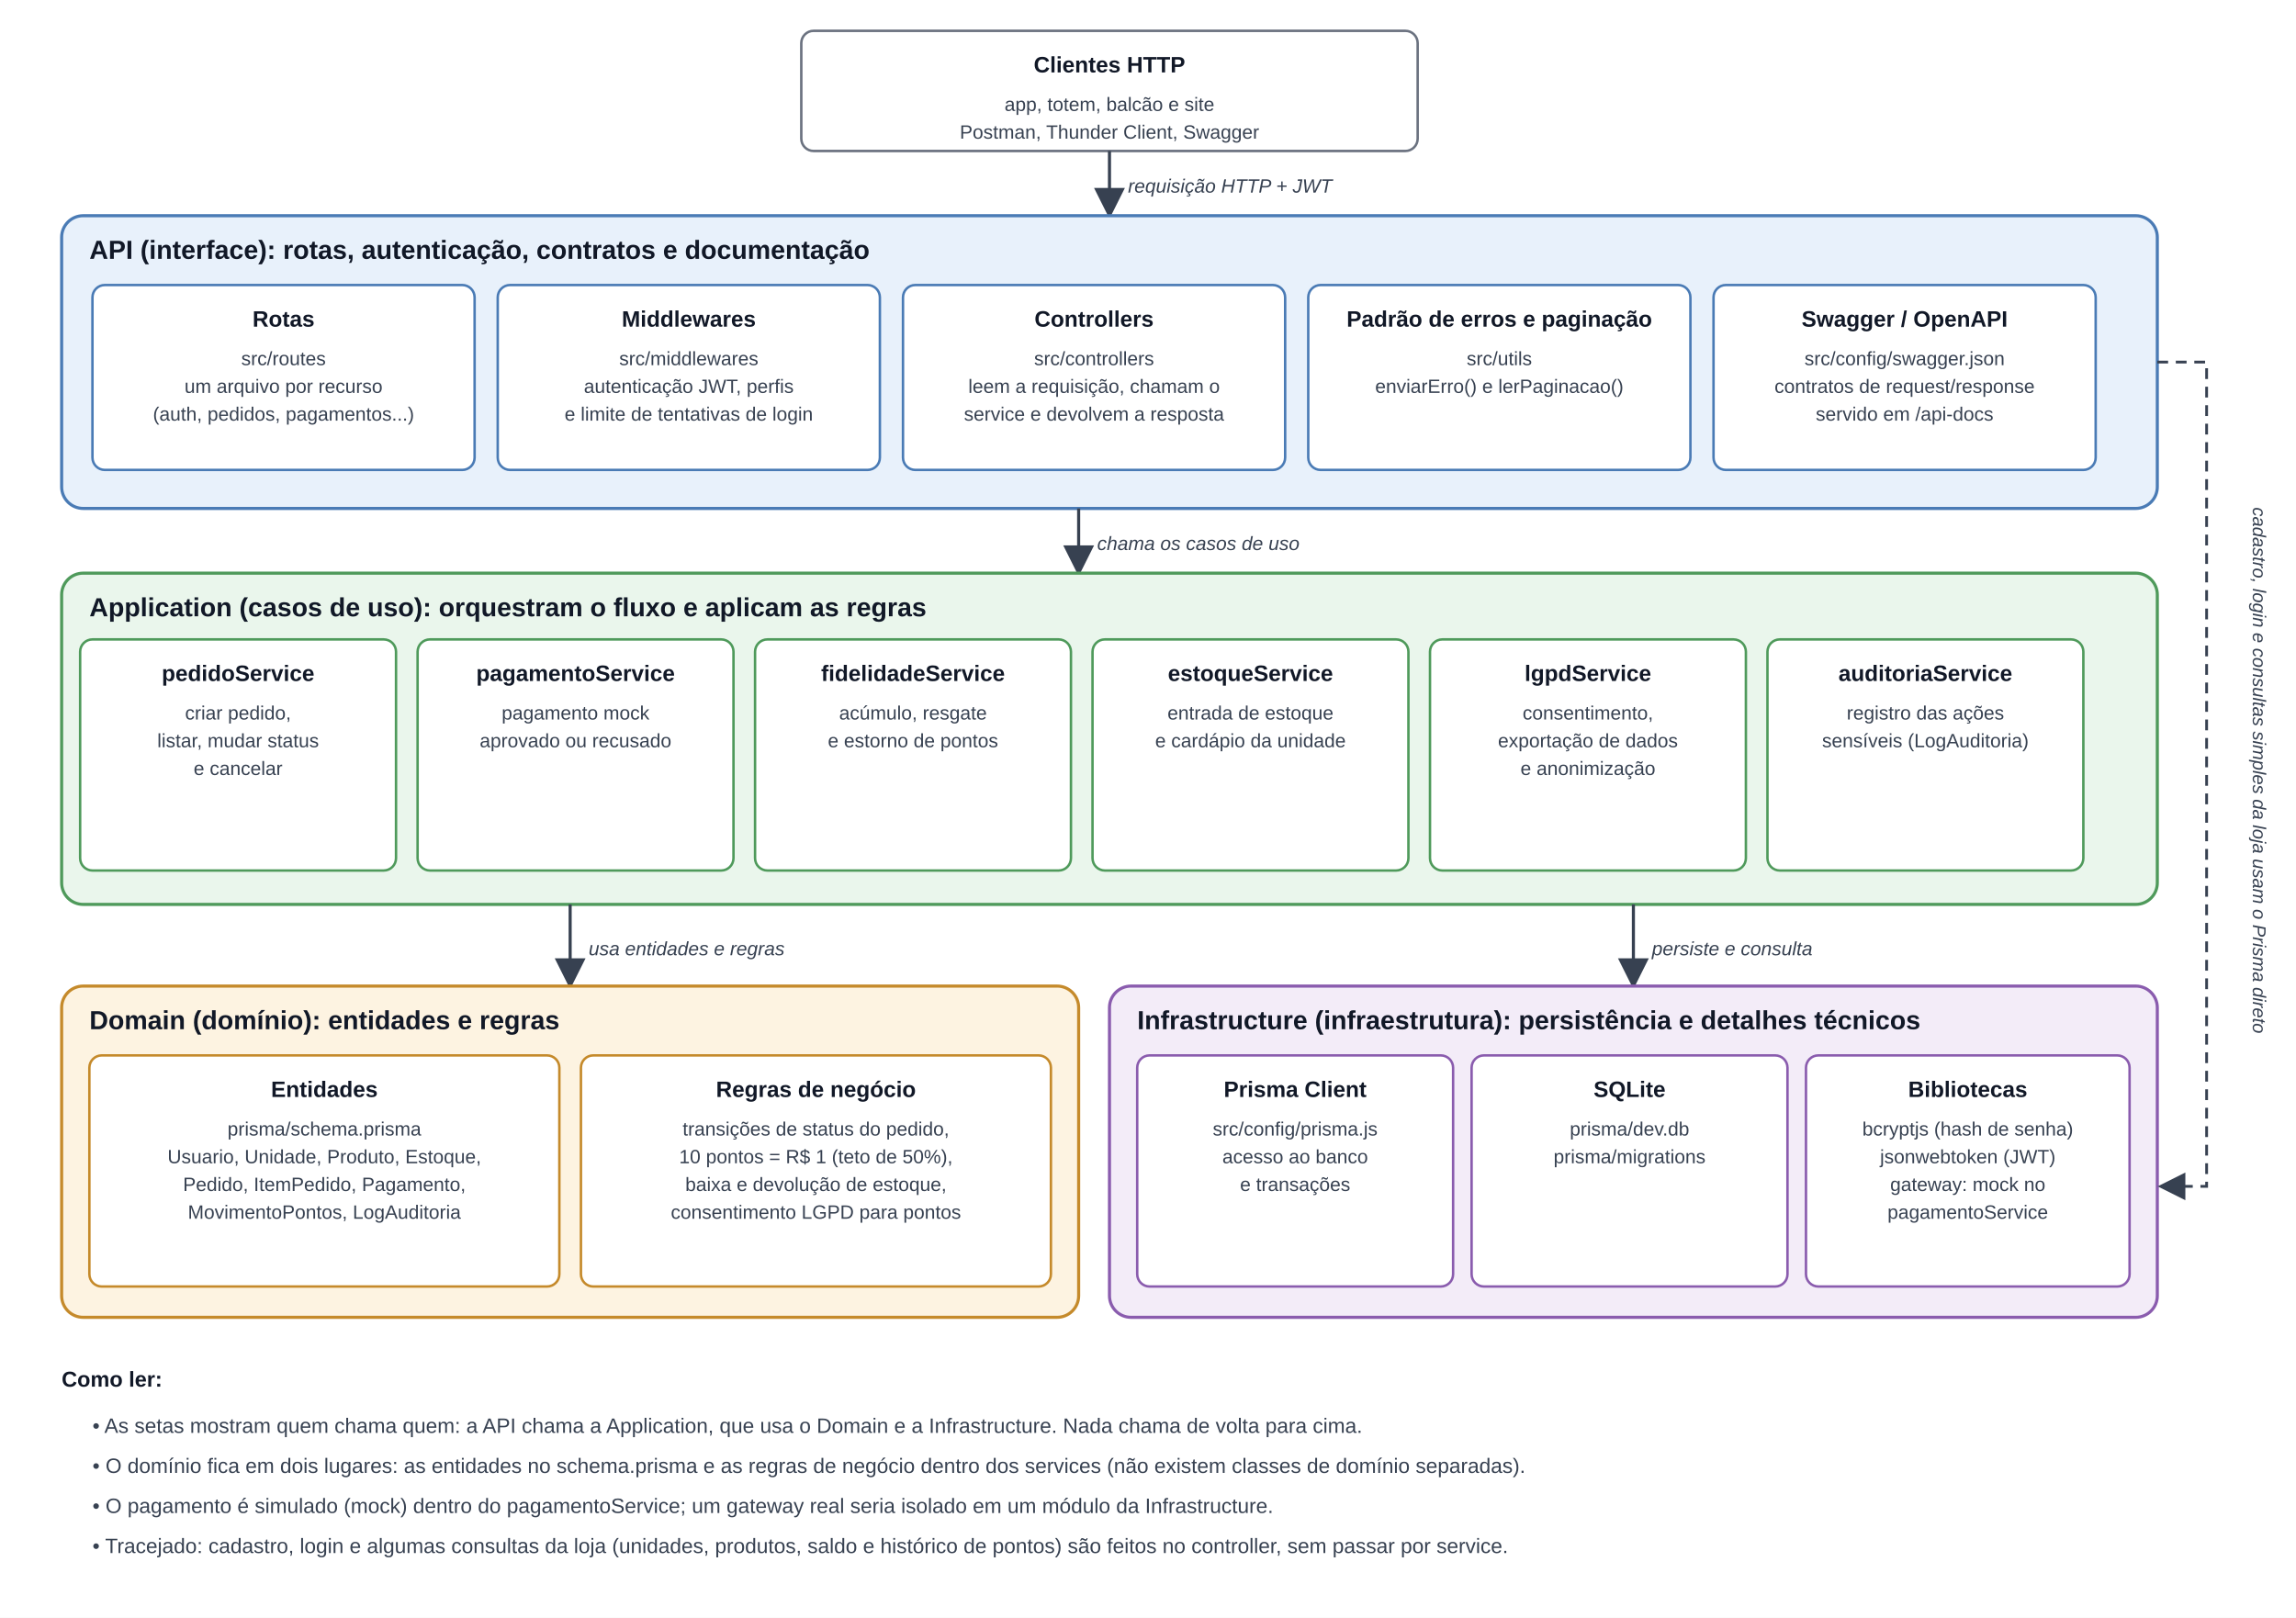
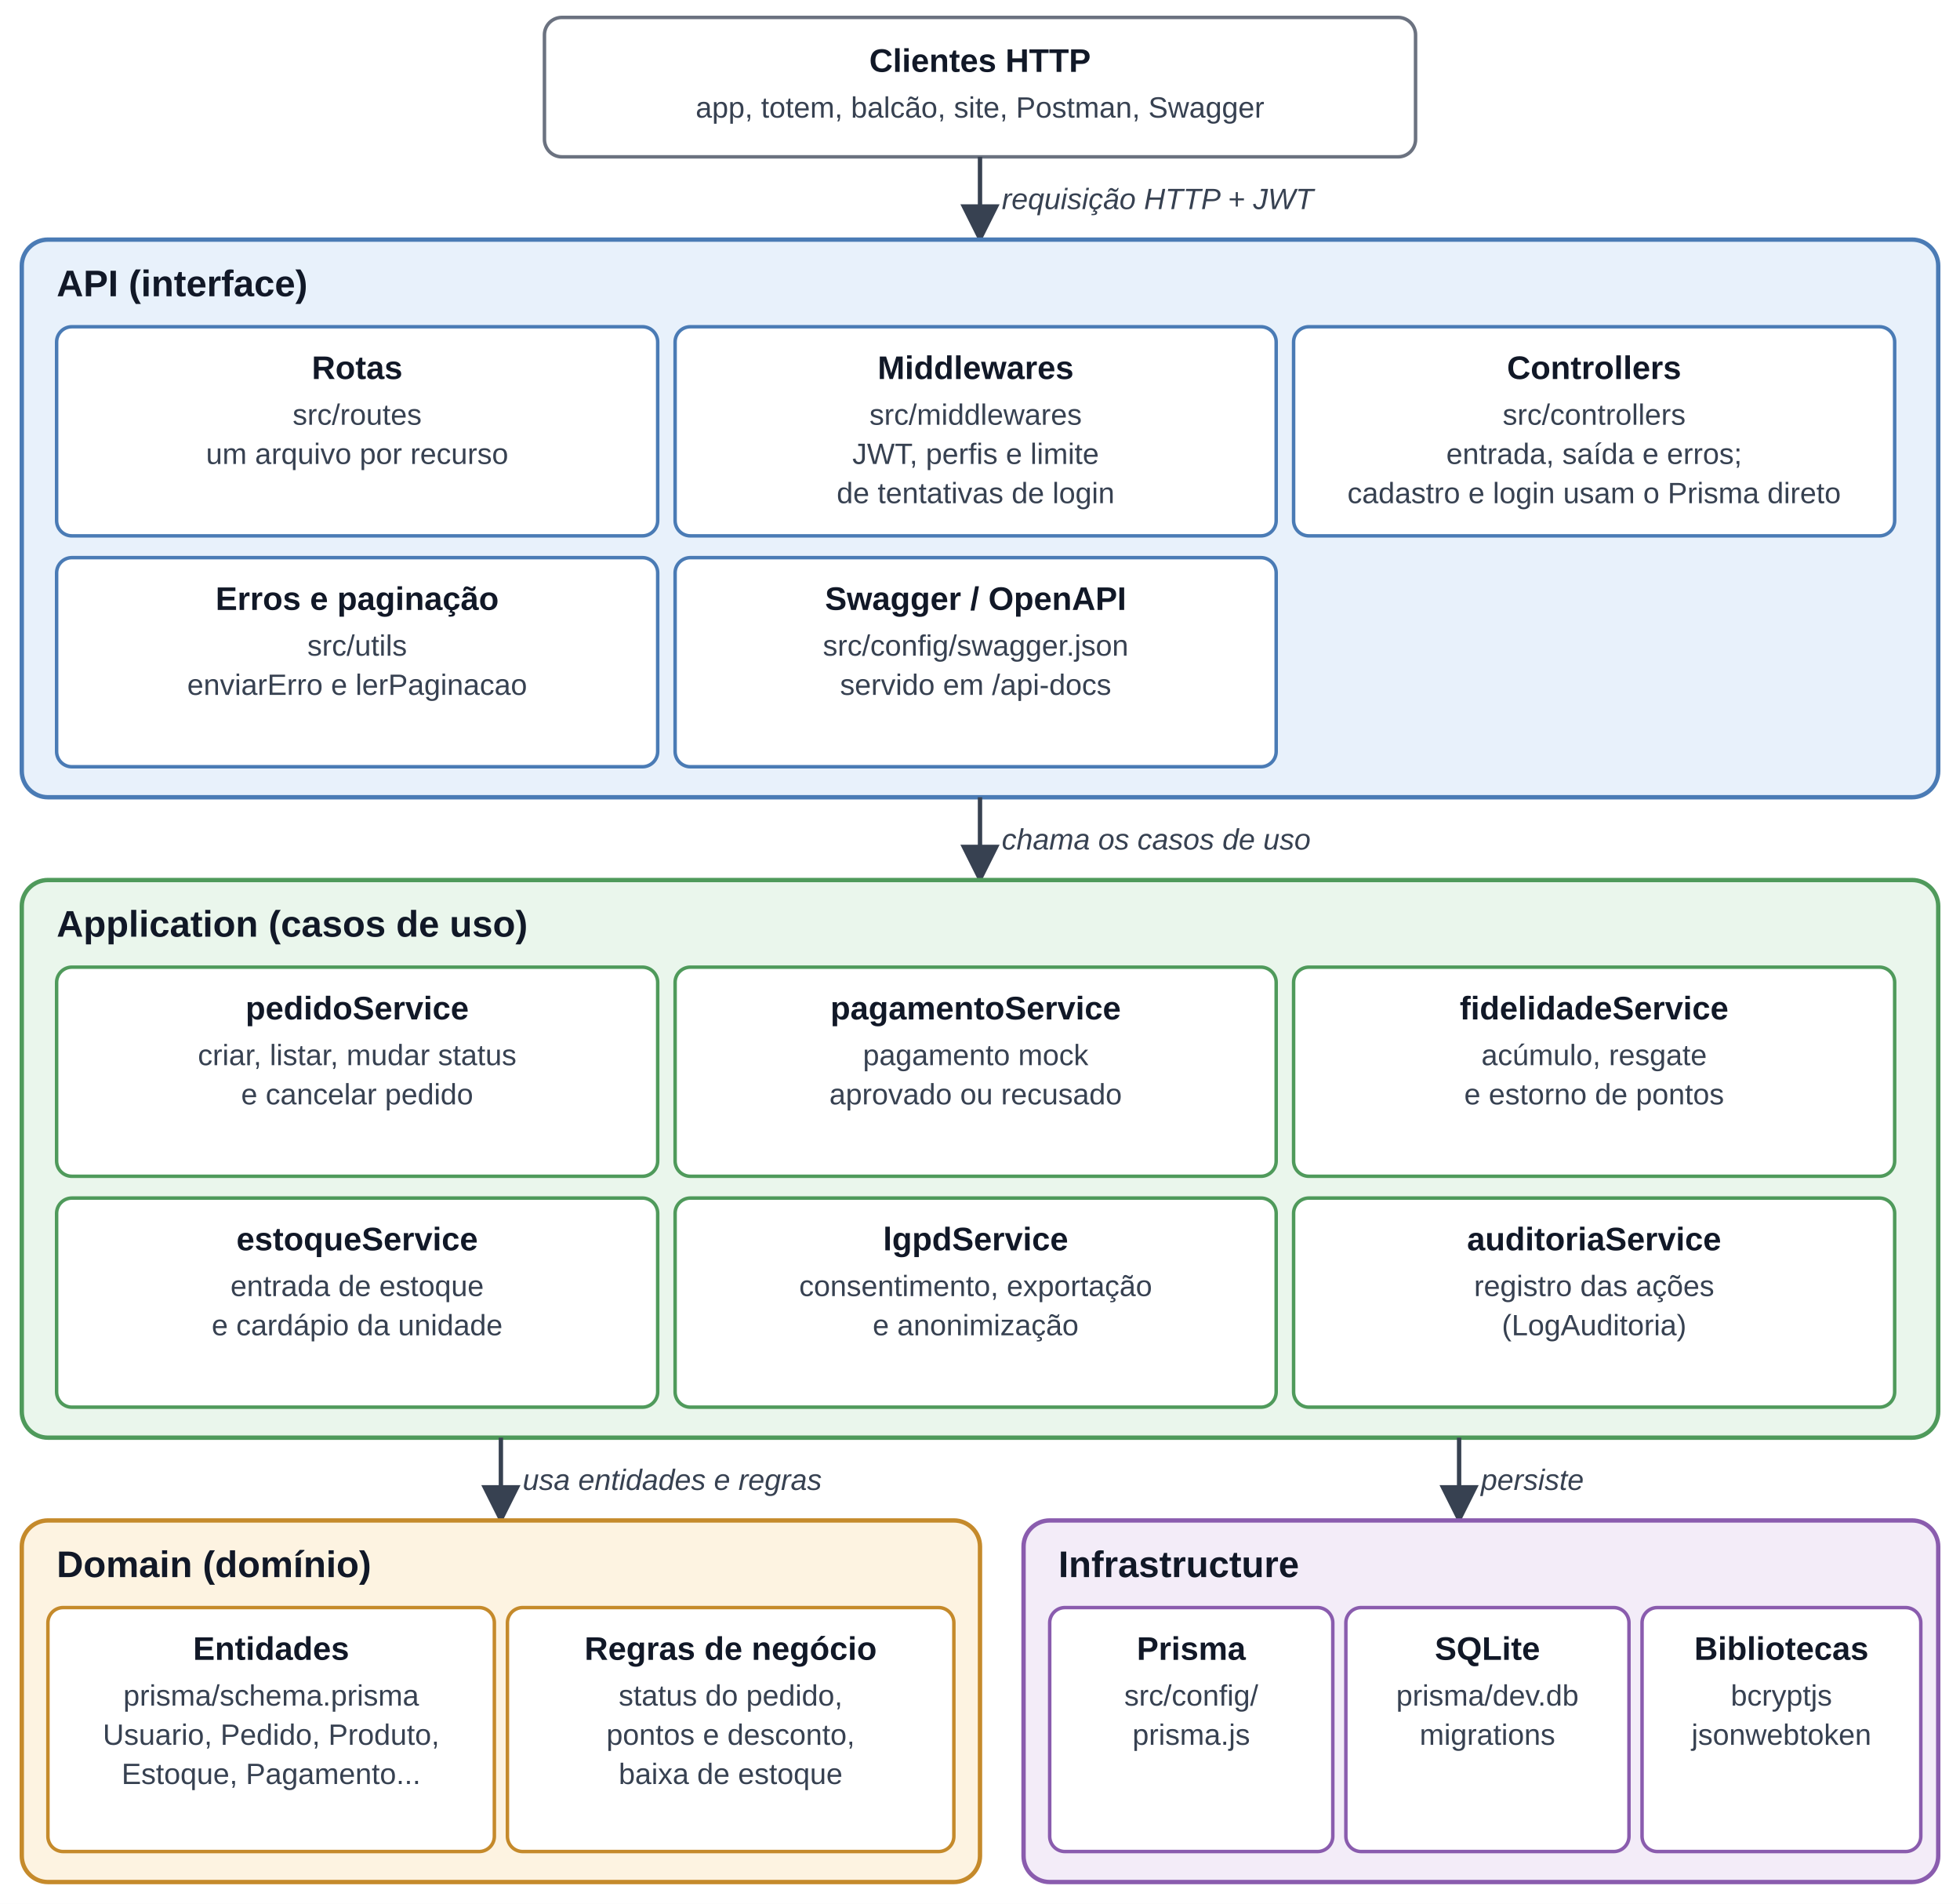
- <svg xmlns="http://www.w3.org/2000/svg" width="1490" height="1050" viewBox="0 0 1490 1050" font-family="Arial, Helvetica, sans-serif">
+ <svg xmlns="http://www.w3.org/2000/svg" width="900" height="874" viewBox="0 0 900 874" font-family="Arial, Helvetica, sans-serif">
  <defs>
-     <marker id="seta" viewBox="0 0 10 10" refX="9" refY="5" markerWidth="10" markerHeight="10" orient="auto">
+     <marker id="seta" viewBox="0 0 10 10" refX="9" refY="5" markerWidth="9" markerHeight="9" orient="auto">
      <path d="M0,0 L10,5 L0,10 z" fill="#374151" />
    </marker>
  </defs>
-   <rect width="1490" height="1050" fill="#ffffff" />
-   <rect x="520" y="20" width="400" height="78" rx="8" fill="#ffffff" stroke="#6b7280" stroke-width="1.6" />
-   <text x="720.0" y="47" text-anchor="middle" font-size="14.5" font-weight="bold" fill="#111827">Clientes HTTP</text>
-   <text x="720.0" y="72" text-anchor="middle" font-size="12.5" fill="#374151">app, totem, balcão e site</text>
-   <text x="720.0" y="90" text-anchor="middle" font-size="12.5" fill="#374151">Postman, Thunder Client, Swagger</text>
-   <line x1="720" y1="98" x2="720" y2="140" stroke="#374151" stroke-width="2" marker-end="url(#seta)" />
-   <text x="732" y="125" font-size="12.5" font-style="italic" fill="#374151">requisição HTTP + JWT</text>
-   <rect x="40" y="140" width="1360" height="190" rx="14" fill="#e8f1fb" stroke="#4a7bb5" stroke-width="2" />
-   <text x="58" y="168" font-size="17" font-weight="bold" fill="#111827">API (interface): rotas, autenticação, contratos e documentação</text>
-   <rect x="60" y="185" width="248" height="120" rx="8" fill="#ffffff" stroke="#4a7bb5" stroke-width="1.6" />
-   <text x="184.0" y="212" text-anchor="middle" font-size="14.5" font-weight="bold" fill="#111827">Rotas</text>
-   <text x="184.0" y="237" text-anchor="middle" font-size="12.5" fill="#374151">src/routes</text>
-   <text x="184.0" y="255" text-anchor="middle" font-size="12.5" fill="#374151">um arquivo por recurso</text>
-   <text x="184.0" y="273" text-anchor="middle" font-size="12.5" fill="#374151">(auth, pedidos, pagamentos...)</text>
-   <rect x="323" y="185" width="248" height="120" rx="8" fill="#ffffff" stroke="#4a7bb5" stroke-width="1.6" />
-   <text x="447.0" y="212" text-anchor="middle" font-size="14.5" font-weight="bold" fill="#111827">Middlewares</text>
-   <text x="447.0" y="237" text-anchor="middle" font-size="12.5" fill="#374151">src/middlewares</text>
-   <text x="447.0" y="255" text-anchor="middle" font-size="12.5" fill="#374151">autenticação JWT, perfis</text>
-   <text x="447.0" y="273" text-anchor="middle" font-size="12.5" fill="#374151">e limite de tentativas de login</text>
-   <rect x="586" y="185" width="248" height="120" rx="8" fill="#ffffff" stroke="#4a7bb5" stroke-width="1.6" />
-   <text x="710.0" y="212" text-anchor="middle" font-size="14.5" font-weight="bold" fill="#111827">Controllers</text>
-   <text x="710.0" y="237" text-anchor="middle" font-size="12.5" fill="#374151">src/controllers</text>
-   <text x="710.0" y="255" text-anchor="middle" font-size="12.5" fill="#374151">leem a requisição, chamam o</text>
-   <text x="710.0" y="273" text-anchor="middle" font-size="12.5" fill="#374151">service e devolvem a resposta</text>
-   <rect x="849" y="185" width="248" height="120" rx="8" fill="#ffffff" stroke="#4a7bb5" stroke-width="1.6" />
-   <text x="973.0" y="212" text-anchor="middle" font-size="14.5" font-weight="bold" fill="#111827">Padrão de erros e paginação</text>
-   <text x="973.0" y="237" text-anchor="middle" font-size="12.5" fill="#374151">src/utils</text>
-   <text x="973.0" y="255" text-anchor="middle" font-size="12.5" fill="#374151">enviarErro() e lerPaginacao()</text>
-   <rect x="1112" y="185" width="248" height="120" rx="8" fill="#ffffff" stroke="#4a7bb5" stroke-width="1.6" />
-   <text x="1236.0" y="212" text-anchor="middle" font-size="14.5" font-weight="bold" fill="#111827">Swagger / OpenAPI</text>
-   <text x="1236.0" y="237" text-anchor="middle" font-size="12.5" fill="#374151">src/config/swagger.json</text>
-   <text x="1236.0" y="255" text-anchor="middle" font-size="12.5" fill="#374151">contratos de request/response</text>
-   <text x="1236.0" y="273" text-anchor="middle" font-size="12.5" fill="#374151">servido em /api-docs</text>
-   <line x1="700" y1="330" x2="700" y2="372" stroke="#374151" stroke-width="2" marker-end="url(#seta)" />
-   <text x="712" y="357" font-size="12.5" font-style="italic" fill="#374151">chama os casos de uso</text>
-   <rect x="40" y="372" width="1360" height="215" rx="14" fill="#eaf6ec" stroke="#4f9a5b" stroke-width="2" />
-   <text x="58" y="400" font-size="17" font-weight="bold" fill="#111827">Application (casos de uso): orquestram o fluxo e aplicam as regras</text>
-   <rect x="52" y="415" width="205" height="150" rx="8" fill="#ffffff" stroke="#4f9a5b" stroke-width="1.6" />
-   <text x="154.5" y="442" text-anchor="middle" font-size="14.5" font-weight="bold" fill="#111827">pedidoService</text>
-   <text x="154.5" y="467" text-anchor="middle" font-size="12.5" fill="#374151">criar pedido,</text>
-   <text x="154.5" y="485" text-anchor="middle" font-size="12.5" fill="#374151">listar, mudar status</text>
-   <text x="154.5" y="503" text-anchor="middle" font-size="12.5" fill="#374151">e cancelar</text>
-   <rect x="271" y="415" width="205" height="150" rx="8" fill="#ffffff" stroke="#4f9a5b" stroke-width="1.6" />
-   <text x="373.5" y="442" text-anchor="middle" font-size="14.5" font-weight="bold" fill="#111827">pagamentoService</text>
-   <text x="373.5" y="467" text-anchor="middle" font-size="12.5" fill="#374151">pagamento mock</text>
-   <text x="373.5" y="485" text-anchor="middle" font-size="12.5" fill="#374151">aprovado ou recusado</text>
-   <rect x="490" y="415" width="205" height="150" rx="8" fill="#ffffff" stroke="#4f9a5b" stroke-width="1.6" />
-   <text x="592.5" y="442" text-anchor="middle" font-size="14.5" font-weight="bold" fill="#111827">fidelidadeService</text>
-   <text x="592.5" y="467" text-anchor="middle" font-size="12.5" fill="#374151">acúmulo, resgate</text>
-   <text x="592.5" y="485" text-anchor="middle" font-size="12.5" fill="#374151">e estorno de pontos</text>
-   <rect x="709" y="415" width="205" height="150" rx="8" fill="#ffffff" stroke="#4f9a5b" stroke-width="1.6" />
-   <text x="811.5" y="442" text-anchor="middle" font-size="14.5" font-weight="bold" fill="#111827">estoqueService</text>
-   <text x="811.5" y="467" text-anchor="middle" font-size="12.5" fill="#374151">entrada de estoque</text>
-   <text x="811.5" y="485" text-anchor="middle" font-size="12.5" fill="#374151">e cardápio da unidade</text>
-   <rect x="928" y="415" width="205" height="150" rx="8" fill="#ffffff" stroke="#4f9a5b" stroke-width="1.6" />
-   <text x="1030.5" y="442" text-anchor="middle" font-size="14.5" font-weight="bold" fill="#111827">lgpdService</text>
-   <text x="1030.5" y="467" text-anchor="middle" font-size="12.5" fill="#374151">consentimento,</text>
-   <text x="1030.5" y="485" text-anchor="middle" font-size="12.5" fill="#374151">exportação de dados</text>
-   <text x="1030.5" y="503" text-anchor="middle" font-size="12.5" fill="#374151">e anonimização</text>
-   <rect x="1147" y="415" width="205" height="150" rx="8" fill="#ffffff" stroke="#4f9a5b" stroke-width="1.6" />
-   <text x="1249.5" y="442" text-anchor="middle" font-size="14.5" font-weight="bold" fill="#111827">auditoriaService</text>
-   <text x="1249.5" y="467" text-anchor="middle" font-size="12.5" fill="#374151">registro das ações</text>
-   <text x="1249.5" y="485" text-anchor="middle" font-size="12.5" fill="#374151">sensíveis (LogAuditoria)</text>
-   <line x1="370" y1="587" x2="370" y2="640" stroke="#374151" stroke-width="2" marker-end="url(#seta)" />
-   <text x="382" y="620" font-size="12.5" font-style="italic" fill="#374151">usa entidades e regras</text>
-   <line x1="1060" y1="587" x2="1060" y2="640" stroke="#374151" stroke-width="2" marker-end="url(#seta)" />
-   <text x="1072" y="620" font-size="12.5" font-style="italic" fill="#374151">persiste e consulta</text>
-   <rect x="40" y="640" width="660" height="215" rx="14" fill="#fdf3e1" stroke="#c58a2b" stroke-width="2" />
-   <text x="58" y="668" font-size="17" font-weight="bold" fill="#111827">Domain (domínio): entidades e regras</text>
-   <rect x="58" y="685" width="305" height="150" rx="8" fill="#ffffff" stroke="#c58a2b" stroke-width="1.6" />
-   <text x="210.5" y="712" text-anchor="middle" font-size="14.5" font-weight="bold" fill="#111827">Entidades</text>
-   <text x="210.5" y="737" text-anchor="middle" font-size="12.5" fill="#374151">prisma/schema.prisma</text>
-   <text x="210.5" y="755" text-anchor="middle" font-size="12.5" fill="#374151">Usuario, Unidade, Produto, Estoque,</text>
-   <text x="210.5" y="773" text-anchor="middle" font-size="12.5" fill="#374151">Pedido, ItemPedido, Pagamento,</text>
-   <text x="210.5" y="791" text-anchor="middle" font-size="12.5" fill="#374151">MovimentoPontos, LogAuditoria</text>
-   <rect x="377" y="685" width="305" height="150" rx="8" fill="#ffffff" stroke="#c58a2b" stroke-width="1.6" />
-   <text x="529.5" y="712" text-anchor="middle" font-size="14.5" font-weight="bold" fill="#111827">Regras de negócio</text>
-   <text x="529.5" y="737" text-anchor="middle" font-size="12.5" fill="#374151">transições de status do pedido,</text>
-   <text x="529.5" y="755" text-anchor="middle" font-size="12.5" fill="#374151">10 pontos = R$ 1 (teto de 50%),</text>
-   <text x="529.5" y="773" text-anchor="middle" font-size="12.5" fill="#374151">baixa e devolução de estoque,</text>
-   <text x="529.5" y="791" text-anchor="middle" font-size="12.5" fill="#374151">consentimento LGPD para pontos</text>
-   <rect x="720" y="640" width="680" height="215" rx="14" fill="#f3ecf8" stroke="#8a5cae" stroke-width="2" />
-   <text x="738" y="668" font-size="17" font-weight="bold" fill="#111827">Infrastructure (infraestrutura): persistência e detalhes técnicos</text>
-   <rect x="738" y="685" width="205" height="150" rx="8" fill="#ffffff" stroke="#8a5cae" stroke-width="1.6" />
-   <text x="840.5" y="712" text-anchor="middle" font-size="14.5" font-weight="bold" fill="#111827">Prisma Client</text>
-   <text x="840.5" y="737" text-anchor="middle" font-size="12.5" fill="#374151">src/config/prisma.js</text>
-   <text x="840.5" y="755" text-anchor="middle" font-size="12.5" fill="#374151">acesso ao banco</text>
-   <text x="840.5" y="773" text-anchor="middle" font-size="12.5" fill="#374151">e transações</text>
-   <rect x="955" y="685" width="205" height="150" rx="8" fill="#ffffff" stroke="#8a5cae" stroke-width="1.6" />
-   <text x="1057.5" y="712" text-anchor="middle" font-size="14.5" font-weight="bold" fill="#111827">SQLite</text>
-   <text x="1057.5" y="737" text-anchor="middle" font-size="12.5" fill="#374151">prisma/dev.db</text>
-   <text x="1057.5" y="755" text-anchor="middle" font-size="12.5" fill="#374151">prisma/migrations</text>
-   <rect x="1172" y="685" width="210" height="150" rx="8" fill="#ffffff" stroke="#8a5cae" stroke-width="1.6" />
-   <text x="1277.0" y="712" text-anchor="middle" font-size="14.5" font-weight="bold" fill="#111827">Bibliotecas</text>
-   <text x="1277.0" y="737" text-anchor="middle" font-size="12.5" fill="#374151">bcryptjs (hash de senha)</text>
-   <text x="1277.0" y="755" text-anchor="middle" font-size="12.5" fill="#374151">jsonwebtoken (JWT)</text>
-   <text x="1277.0" y="773" text-anchor="middle" font-size="12.5" fill="#374151">gateway: mock no</text>
-   <text x="1277.0" y="791" text-anchor="middle" font-size="12.5" fill="#374151">pagamentoService</text>
-   <path d="M 1400 235 L 1432 235 L 1432 770 L 1402 770" fill="none" stroke="#374151" stroke-width="1.8" stroke-dasharray="7,5" marker-end="url(#seta)" />
-   <text transform="translate(1462,500) rotate(90)" text-anchor="middle" font-size="12" font-style="italic" fill="#374151">cadastro, login e consultas simples da loja usam o Prisma direto</text>
-   <text x="40" y="900" font-size="14" fill="#111827" font-weight="bold">Como ler:</text>
-   <text x="60" y="930" font-size="13.5" fill="#374151">• As setas mostram quem chama quem: a API chama a Application, que usa o Domain e a Infrastructure. Nada chama de volta para cima.</text>
-   <text x="60" y="956" font-size="13.5" fill="#374151">• O domínio fica em dois lugares: as entidades no schema.prisma e as regras de negócio dentro dos services (não existem classes de domínio separadas).</text>
-   <text x="60" y="982" font-size="13.5" fill="#374151">• O pagamento é simulado (mock) dentro do pagamentoService; um gateway real seria isolado em um módulo da Infrastructure.</text>
-   <text x="60" y="1008" font-size="13.5" fill="#374151">• Tracejado: cadastro, login e algumas consultas da loja (unidades, produtos, saldo e histórico de pontos) são feitos no controller, sem passar por service.</text>
+   <rect width="900" height="874" fill="#ffffff" />
+   <rect x="250" y="8" width="400" height="64" rx="8" fill="#ffffff" stroke="#6b7280" stroke-width="1.6" />
+   <text x="450" y="33" text-anchor="middle" font-size="15" font-weight="bold" fill="#111827">Clientes HTTP</text>
+   <text x="450" y="54" text-anchor="middle" font-size="13.5" fill="#374151">app, totem, balcão, site, Postman, Swagger</text>
+   <line x1="450" y1="72" x2="450" y2="110" stroke="#374151" stroke-width="2" marker-end="url(#seta)" />
+   <text x="460" y="96.0" font-size="13.5" font-style="italic" fill="#374151">requisição HTTP + JWT</text>
+   <rect x="10" y="110" width="880" height="256" rx="12" fill="#e8f1fb" stroke="#4a7bb5" stroke-width="2" />
+   <text x="26" y="136" font-size="17" font-weight="bold" fill="#111827">API (interface)</text>
+   <rect x="26" y="150" width="276" height="96" rx="7" fill="#ffffff" stroke="#4a7bb5" stroke-width="1.6" />
+   <text x="164.0" y="174" text-anchor="middle" font-size="15" font-weight="bold" fill="#111827">Rotas</text>
+   <text x="164.0" y="195" text-anchor="middle" font-size="13.5" fill="#374151">src/routes</text>
+   <text x="164.0" y="213" text-anchor="middle" font-size="13.5" fill="#374151">um arquivo por recurso</text>
+   <rect x="310" y="150" width="276" height="96" rx="7" fill="#ffffff" stroke="#4a7bb5" stroke-width="1.6" />
+   <text x="448.0" y="174" text-anchor="middle" font-size="15" font-weight="bold" fill="#111827">Middlewares</text>
+   <text x="448.0" y="195" text-anchor="middle" font-size="13.5" fill="#374151">src/middlewares</text>
+   <text x="448.0" y="213" text-anchor="middle" font-size="13.5" fill="#374151">JWT, perfis e limite</text>
+   <text x="448.0" y="231" text-anchor="middle" font-size="13.5" fill="#374151">de tentativas de login</text>
+   <rect x="594" y="150" width="276" height="96" rx="7" fill="#ffffff" stroke="#4a7bb5" stroke-width="1.6" />
+   <text x="732.0" y="174" text-anchor="middle" font-size="15" font-weight="bold" fill="#111827">Controllers</text>
+   <text x="732.0" y="195" text-anchor="middle" font-size="13.5" fill="#374151">src/controllers</text>
+   <text x="732.0" y="213" text-anchor="middle" font-size="13.5" fill="#374151">entrada, saída e erros;</text>
+   <text x="732.0" y="231" text-anchor="middle" font-size="13.5" fill="#374151">cadastro e login usam o Prisma direto</text>
+   <rect x="26" y="256" width="276" height="96" rx="7" fill="#ffffff" stroke="#4a7bb5" stroke-width="1.6" />
+   <text x="164.0" y="280" text-anchor="middle" font-size="15" font-weight="bold" fill="#111827">Erros e paginação</text>
+   <text x="164.0" y="301" text-anchor="middle" font-size="13.5" fill="#374151">src/utils</text>
+   <text x="164.0" y="319" text-anchor="middle" font-size="13.5" fill="#374151">enviarErro e lerPaginacao</text>
+   <rect x="310" y="256" width="276" height="96" rx="7" fill="#ffffff" stroke="#4a7bb5" stroke-width="1.6" />
+   <text x="448.0" y="280" text-anchor="middle" font-size="15" font-weight="bold" fill="#111827">Swagger / OpenAPI</text>
+   <text x="448.0" y="301" text-anchor="middle" font-size="13.5" fill="#374151">src/config/swagger.json</text>
+   <text x="448.0" y="319" text-anchor="middle" font-size="13.5" fill="#374151">servido em /api-docs</text>
+   <line x1="450" y1="366" x2="450" y2="404" stroke="#374151" stroke-width="2" marker-end="url(#seta)" />
+   <text x="460" y="390.0" font-size="13.5" font-style="italic" fill="#374151">chama os casos de uso</text>
+   <rect x="10" y="404" width="880" height="256" rx="12" fill="#eaf6ec" stroke="#4f9a5b" stroke-width="2" />
+   <text x="26" y="430" font-size="17" font-weight="bold" fill="#111827">Application (casos de uso)</text>
+   <rect x="26" y="444" width="276" height="96" rx="7" fill="#ffffff" stroke="#4f9a5b" stroke-width="1.6" />
+   <text x="164.0" y="468" text-anchor="middle" font-size="15" font-weight="bold" fill="#111827">pedidoService</text>
+   <text x="164.0" y="489" text-anchor="middle" font-size="13.5" fill="#374151">criar, listar, mudar status</text>
+   <text x="164.0" y="507" text-anchor="middle" font-size="13.5" fill="#374151">e cancelar pedido</text>
+   <rect x="310" y="444" width="276" height="96" rx="7" fill="#ffffff" stroke="#4f9a5b" stroke-width="1.6" />
+   <text x="448.0" y="468" text-anchor="middle" font-size="15" font-weight="bold" fill="#111827">pagamentoService</text>
+   <text x="448.0" y="489" text-anchor="middle" font-size="13.5" fill="#374151">pagamento mock</text>
+   <text x="448.0" y="507" text-anchor="middle" font-size="13.5" fill="#374151">aprovado ou recusado</text>
+   <rect x="594" y="444" width="276" height="96" rx="7" fill="#ffffff" stroke="#4f9a5b" stroke-width="1.6" />
+   <text x="732.0" y="468" text-anchor="middle" font-size="15" font-weight="bold" fill="#111827">fidelidadeService</text>
+   <text x="732.0" y="489" text-anchor="middle" font-size="13.5" fill="#374151">acúmulo, resgate</text>
+   <text x="732.0" y="507" text-anchor="middle" font-size="13.5" fill="#374151">e estorno de pontos</text>
+   <rect x="26" y="550" width="276" height="96" rx="7" fill="#ffffff" stroke="#4f9a5b" stroke-width="1.6" />
+   <text x="164.0" y="574" text-anchor="middle" font-size="15" font-weight="bold" fill="#111827">estoqueService</text>
+   <text x="164.0" y="595" text-anchor="middle" font-size="13.5" fill="#374151">entrada de estoque</text>
+   <text x="164.0" y="613" text-anchor="middle" font-size="13.5" fill="#374151">e cardápio da unidade</text>
+   <rect x="310" y="550" width="276" height="96" rx="7" fill="#ffffff" stroke="#4f9a5b" stroke-width="1.6" />
+   <text x="448.0" y="574" text-anchor="middle" font-size="15" font-weight="bold" fill="#111827">lgpdService</text>
+   <text x="448.0" y="595" text-anchor="middle" font-size="13.5" fill="#374151">consentimento, exportação</text>
+   <text x="448.0" y="613" text-anchor="middle" font-size="13.5" fill="#374151">e anonimização</text>
+   <rect x="594" y="550" width="276" height="96" rx="7" fill="#ffffff" stroke="#4f9a5b" stroke-width="1.6" />
+   <text x="732.0" y="574" text-anchor="middle" font-size="15" font-weight="bold" fill="#111827">auditoriaService</text>
+   <text x="732.0" y="595" text-anchor="middle" font-size="13.5" fill="#374151">registro das ações</text>
+   <text x="732.0" y="613" text-anchor="middle" font-size="13.5" fill="#374151">(LogAuditoria)</text>
+   <line x1="230" y1="660" x2="230" y2="698" stroke="#374151" stroke-width="2" marker-end="url(#seta)" />
+   <text x="240" y="684.0" font-size="13.5" font-style="italic" fill="#374151">usa entidades e regras</text>
+   <line x1="670" y1="660" x2="670" y2="698" stroke="#374151" stroke-width="2" marker-end="url(#seta)" />
+   <text x="680" y="684.0" font-size="13.5" font-style="italic" fill="#374151">persiste</text>
+   <rect x="10" y="698" width="440" height="166" rx="12" fill="#fdf3e1" stroke="#c58a2b" stroke-width="2" />
+   <text x="26" y="724" font-size="17" font-weight="bold" fill="#111827">Domain (domínio)</text>
+   <rect x="22" y="738" width="205" height="112" rx="7" fill="#ffffff" stroke="#c58a2b" stroke-width="1.6" />
+   <text x="124.5" y="762" text-anchor="middle" font-size="15" font-weight="bold" fill="#111827">Entidades</text>
+   <text x="124.5" y="783" text-anchor="middle" font-size="13.5" fill="#374151">prisma/schema.prisma</text>
+   <text x="124.5" y="801" text-anchor="middle" font-size="13.5" fill="#374151">Usuario, Pedido, Produto,</text>
+   <text x="124.5" y="819" text-anchor="middle" font-size="13.5" fill="#374151">Estoque, Pagamento...</text>
+   <rect x="233" y="738" width="205" height="112" rx="7" fill="#ffffff" stroke="#c58a2b" stroke-width="1.6" />
+   <text x="335.5" y="762" text-anchor="middle" font-size="15" font-weight="bold" fill="#111827">Regras de negócio</text>
+   <text x="335.5" y="783" text-anchor="middle" font-size="13.5" fill="#374151">status do pedido,</text>
+   <text x="335.5" y="801" text-anchor="middle" font-size="13.5" fill="#374151">pontos e desconto,</text>
+   <text x="335.5" y="819" text-anchor="middle" font-size="13.5" fill="#374151">baixa de estoque</text>
+   <rect x="470" y="698" width="420" height="166" rx="12" fill="#f3ecf8" stroke="#8a5cae" stroke-width="2" />
+   <text x="486" y="724" font-size="17" font-weight="bold" fill="#111827">Infrastructure</text>
+   <rect x="482" y="738" width="130" height="112" rx="7" fill="#ffffff" stroke="#8a5cae" stroke-width="1.6" />
+   <text x="547.0" y="762" text-anchor="middle" font-size="15" font-weight="bold" fill="#111827">Prisma</text>
+   <text x="547.0" y="783" text-anchor="middle" font-size="13.5" fill="#374151">src/config/</text>
+   <text x="547.0" y="801" text-anchor="middle" font-size="13.5" fill="#374151">prisma.js</text>
+   <rect x="618" y="738" width="130" height="112" rx="7" fill="#ffffff" stroke="#8a5cae" stroke-width="1.6" />
+   <text x="683.0" y="762" text-anchor="middle" font-size="15" font-weight="bold" fill="#111827">SQLite</text>
+   <text x="683.0" y="783" text-anchor="middle" font-size="13.5" fill="#374151">prisma/dev.db</text>
+   <text x="683.0" y="801" text-anchor="middle" font-size="13.5" fill="#374151">migrations</text>
+   <rect x="754" y="738" width="128" height="112" rx="7" fill="#ffffff" stroke="#8a5cae" stroke-width="1.6" />
+   <text x="818.0" y="762" text-anchor="middle" font-size="15" font-weight="bold" fill="#111827">Bibliotecas</text>
+   <text x="818.0" y="783" text-anchor="middle" font-size="13.5" fill="#374151">bcryptjs</text>
+   <text x="818.0" y="801" text-anchor="middle" font-size="13.5" fill="#374151">jsonwebtoken</text>
</svg>
